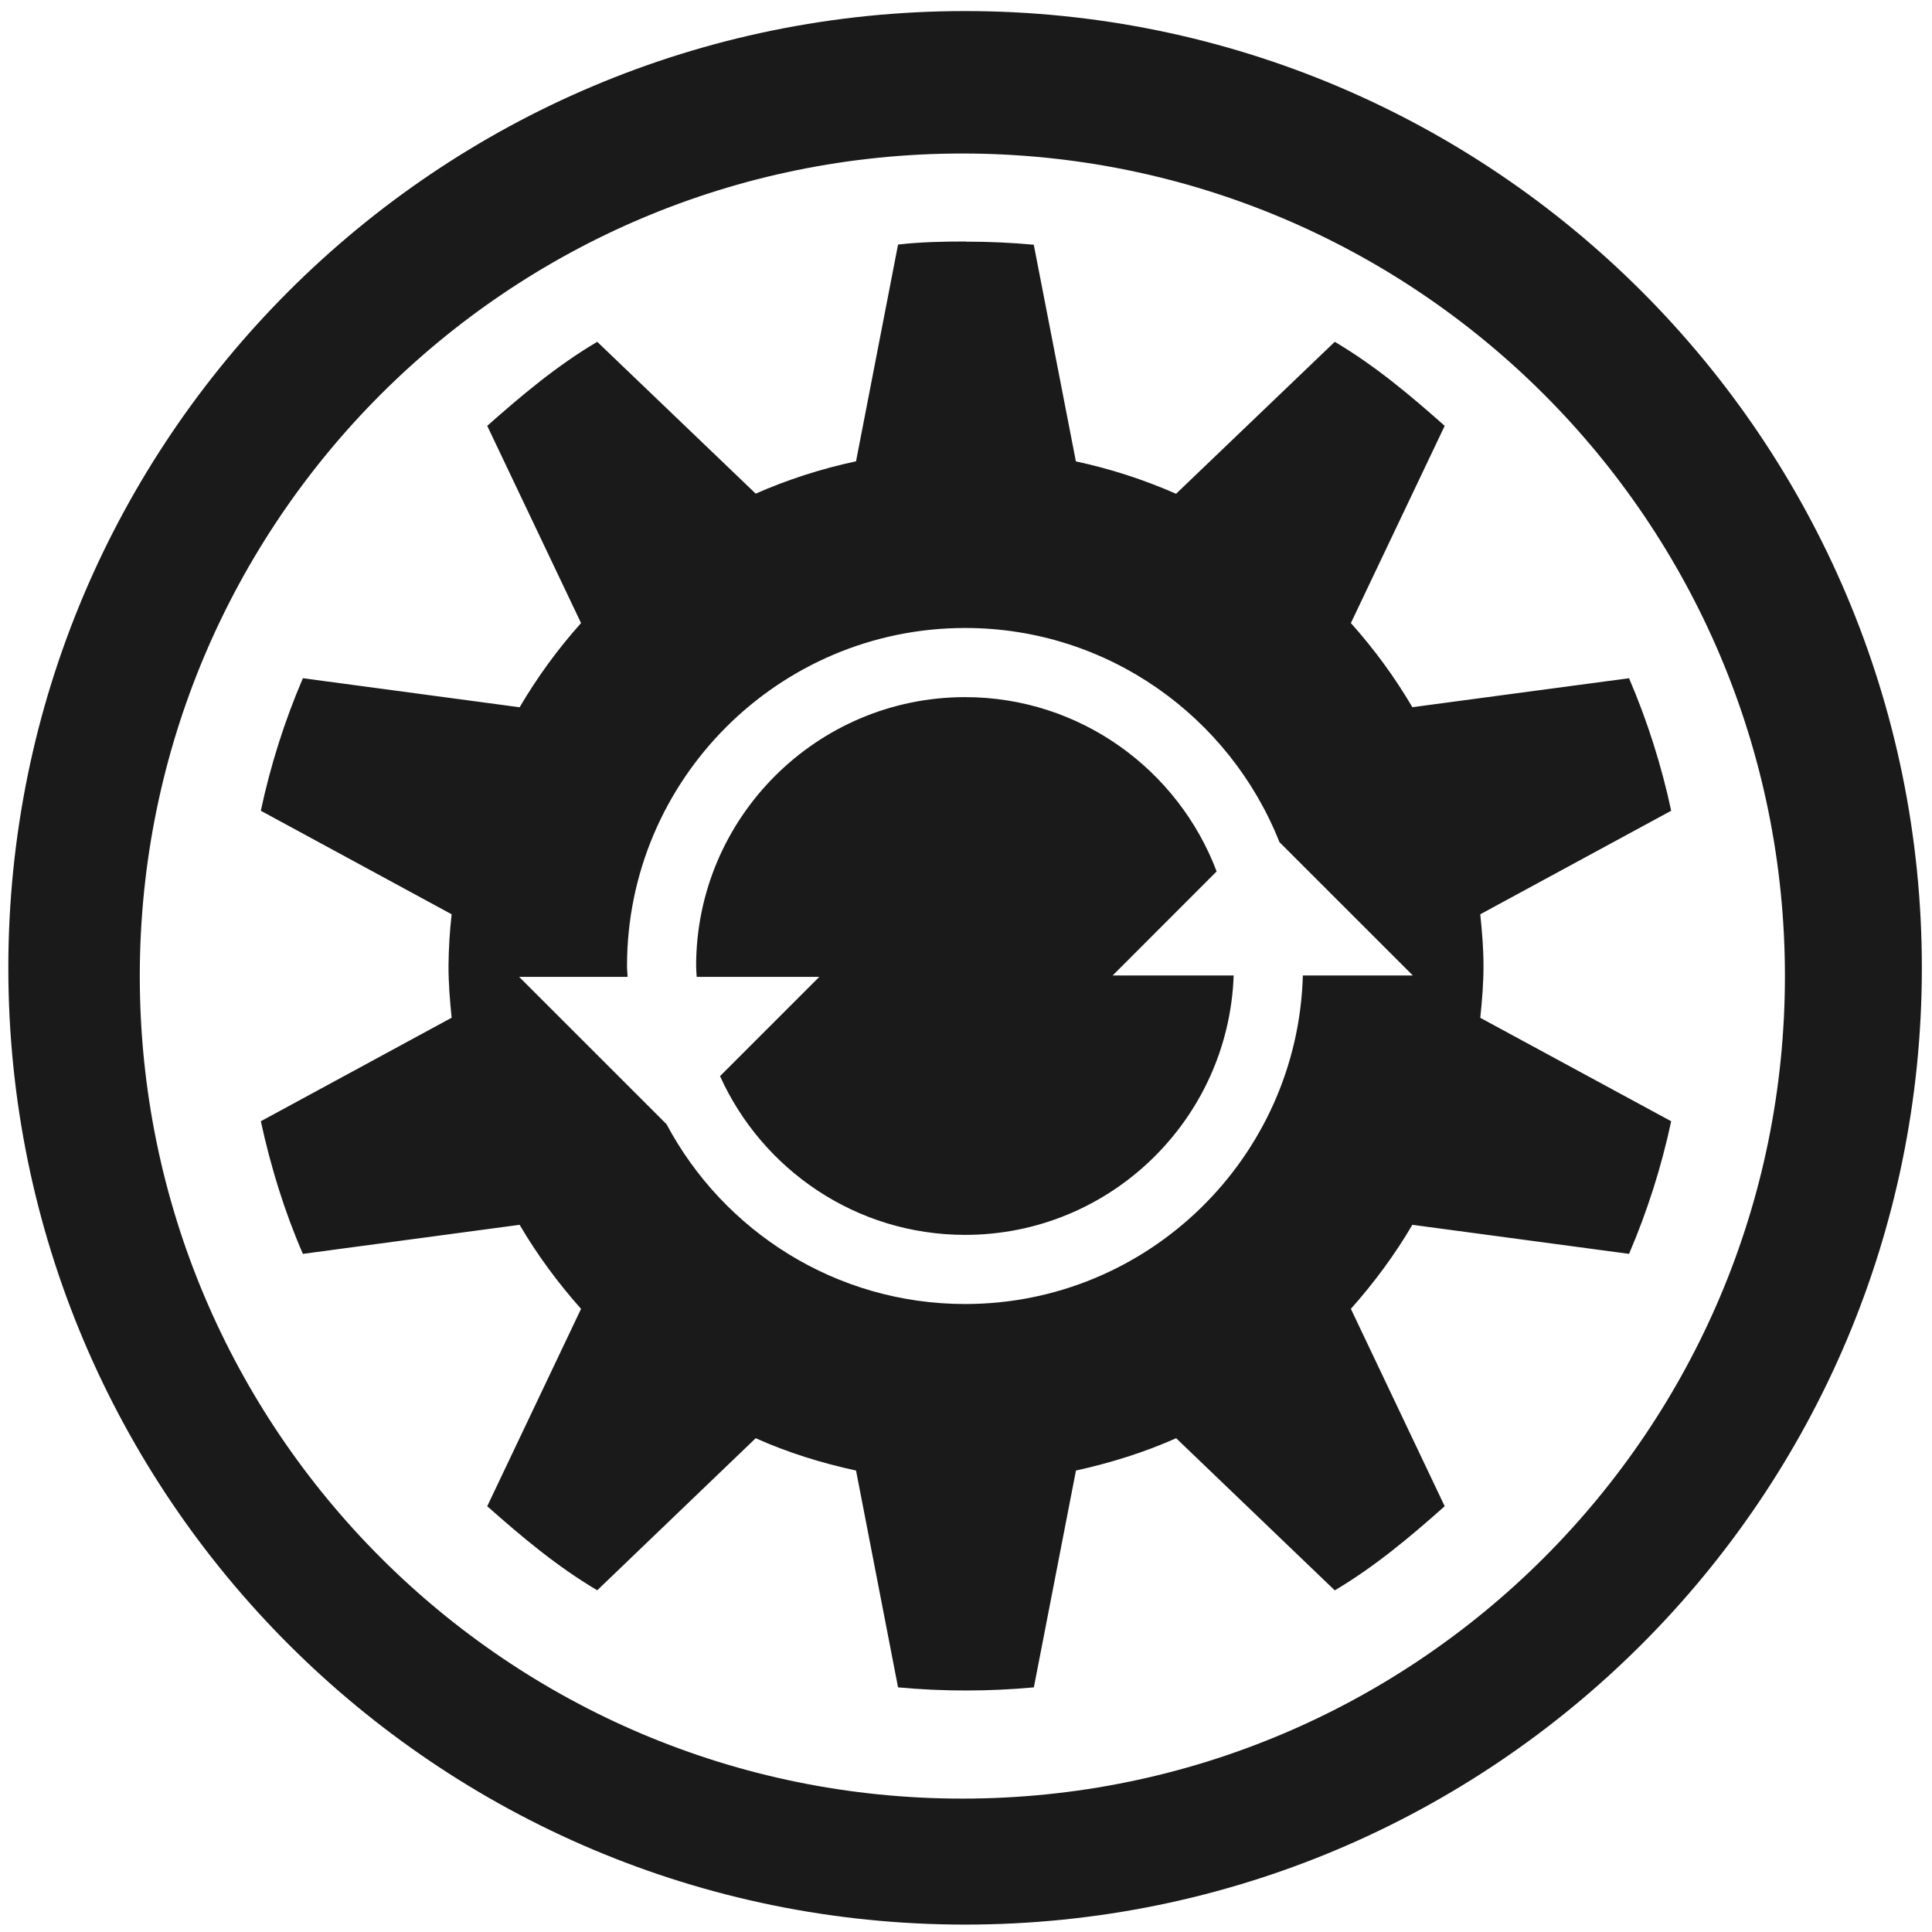
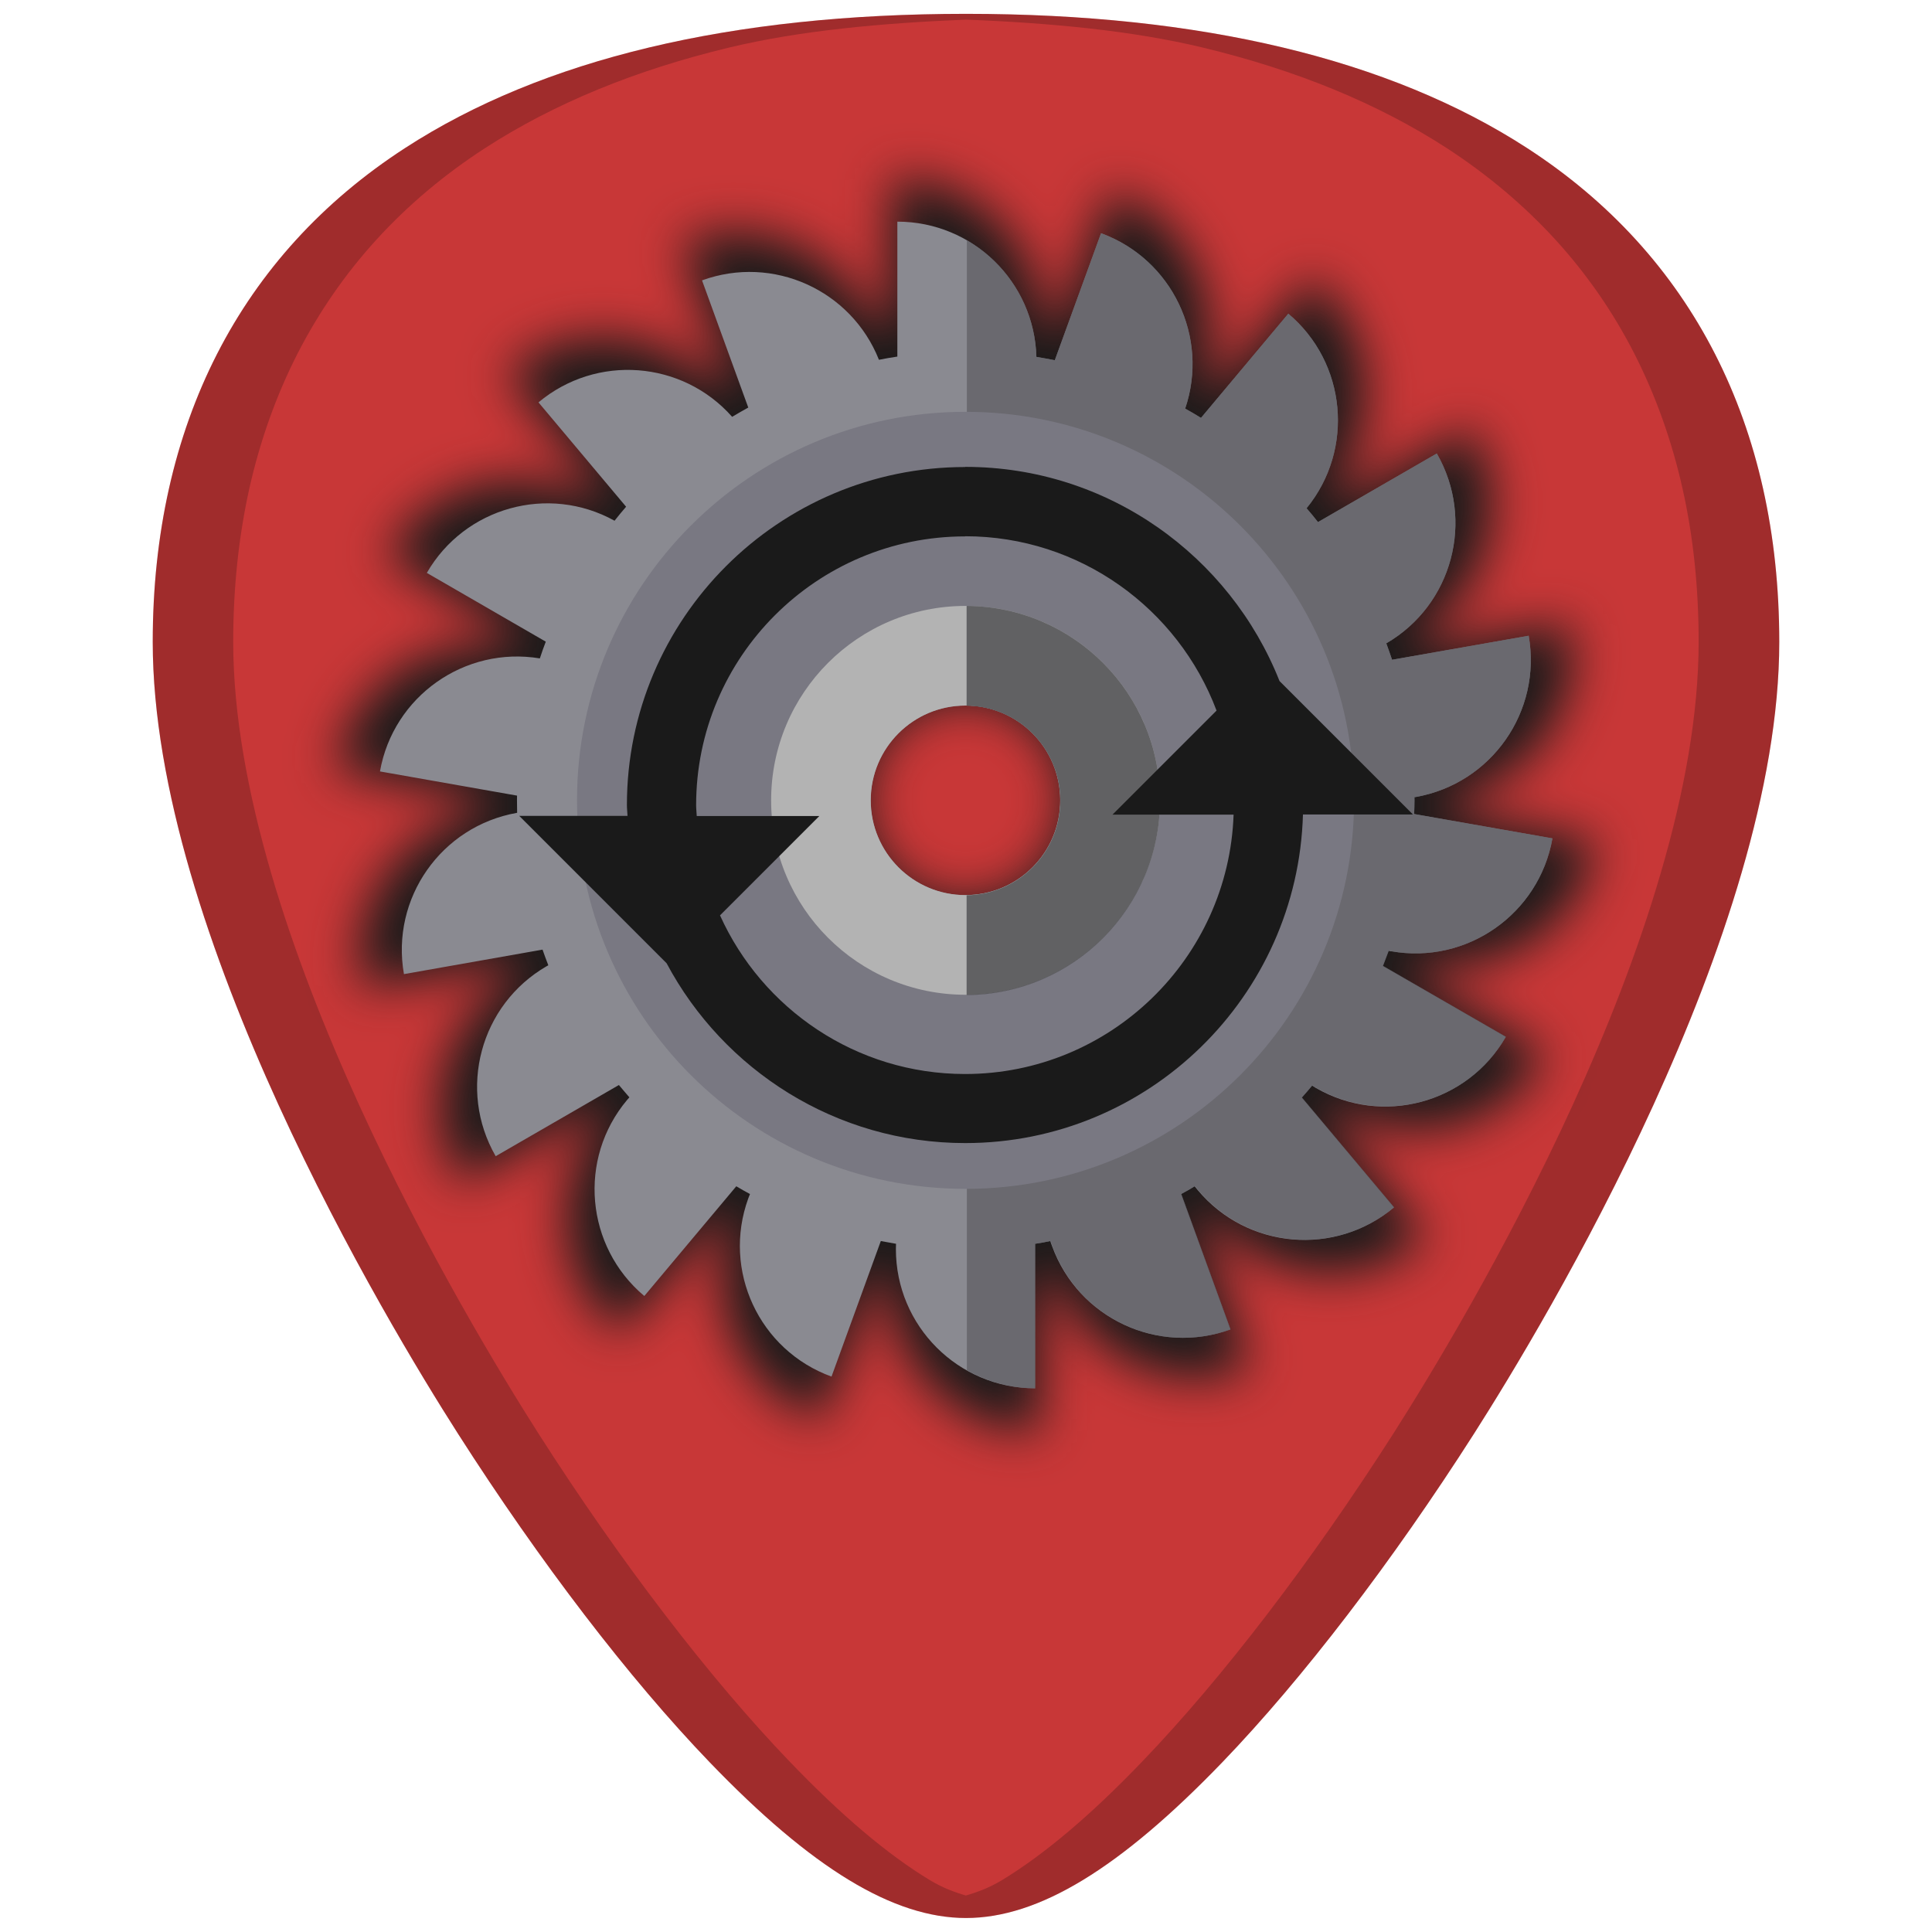
<svg xmlns="http://www.w3.org/2000/svg" width="48" height="48" viewBox="0 0 12.7 12.7" version="1.1" id="svg829">
  <defs id="defs823">
    <clipPath clipPathUnits="userSpaceOnUse" id="clipPath927">
      <g id="use929">
        <path style="fill:#2ca089;stroke-width:0.041" d="m -5.744,283.475 -10.956,10.956 0.303,0.303 0.773,-0.772 0.773,0.772 -0.773,0.773 1.159,1.159 0.773,-0.772 0.773,0.772 -0.773,0.773 0.386,0.386 10.956,-10.955 z m -0.608,1.214 0.773,0.773 -0.773,0.773 -0.772,-0.773 z m -1.545,1.546 0.773,0.772 -0.773,0.773 -0.773,-0.773 z m 3.477,0.386 0.773,0.773 -0.773,0.773 -0.772,-0.773 z m -5.023,1.159 0.773,0.773 -0.773,0.773 -0.773,-0.773 z m 3.478,0.387 0.773,0.772 -0.773,0.773 -0.773,-0.773 z m -5.023,1.159 0.772,0.773 -0.772,0.772 -0.773,-0.772 z m 3.477,0.386 0.773,0.773 -0.773,0.773 -0.773,-0.773 z m -5.023,1.159 0.773,0.773 -0.773,0.773 -0.773,-0.773 z m 3.478,0.387 0.772,0.773 -0.772,0.772 -0.773,-0.772 z m -5.023,1.159 0.773,0.773 -0.773,0.773 -0.772,-0.773 z m 3.478,0.386 0.773,0.773 -0.773,0.773 -0.773,-0.773 z m -1.546,1.546 0.773,0.773 -0.773,0.773 -0.772,-0.773 z" id="path970" />
        <path style="fill:#1a1a1a;fill-opacity:1;stroke-width:0.139" d="m -9.549,285.309 a 5.407,5.407 0 0 1 5.407,5.407 5.407,5.407 0 0 1 -5.407,5.407 5.407,5.407 0 0 1 -5.407,-5.407 5.407,5.407 0 0 1 5.407,-5.407 z" id="path972" />
      </g>
    </clipPath>
    <clipPath clipPathUnits="userSpaceOnUse" id="clipPath944">
      <g id="use946" transform="translate(0,-3.9583333e-6)">
        <g clip-path="url(#clipPath927)" id="g959">
          <g id="g957">
            <path style="fill:#2ca089;stroke-width:0.041" d="m -5.744,283.475 -10.956,10.956 0.303,0.303 0.773,-0.772 0.773,0.772 -0.773,0.773 1.159,1.159 0.773,-0.772 0.773,0.772 -0.773,0.773 0.386,0.386 10.956,-10.955 z m -0.608,1.214 0.773,0.773 -0.773,0.773 -0.772,-0.773 z m -1.545,1.546 0.773,0.772 -0.773,0.773 -0.773,-0.773 z m 3.477,0.386 0.773,0.773 -0.773,0.773 -0.772,-0.773 z m -5.023,1.159 0.773,0.773 -0.773,0.773 -0.773,-0.773 z m 3.478,0.387 0.773,0.772 -0.773,0.773 -0.773,-0.773 z m -5.023,1.159 0.772,0.773 -0.772,0.772 -0.773,-0.772 z m 3.477,0.386 0.773,0.773 -0.773,0.773 -0.773,-0.773 z m -5.023,1.159 0.773,0.773 -0.773,0.773 -0.773,-0.773 z m 3.478,0.387 0.772,0.773 -0.772,0.772 -0.773,-0.772 z m -5.023,1.159 0.773,0.773 -0.773,0.773 -0.772,-0.773 z m 3.478,0.386 0.773,0.773 -0.773,0.773 -0.773,-0.773 z m -1.546,1.546 0.773,0.773 -0.773,0.773 -0.772,-0.773 z" id="path953" />
            <path style="fill:#1a1a1a;fill-opacity:1;stroke-width:0.139" d="m -9.549,285.309 a 5.407,5.407 0 0 1 5.407,5.407 5.407,5.407 0 0 1 -5.407,5.407 5.407,5.407 0 0 1 -5.407,-5.407 5.407,5.407 0 0 1 5.407,-5.407 z" id="path955" />
          </g>
        </g>
      </g>
    </clipPath>
    <clipPath clipPathUnits="userSpaceOnUse" id="clipPath978">
      <path style="fill:#1a1a1a;fill-opacity:1;stroke-width:0.139" d="m -9.549,285.309 a 5.407,5.407 0 0 1 5.407,5.407 5.407,5.407 0 0 1 -5.407,5.407 5.407,5.407 0 0 1 -5.407,-5.407 5.407,5.407 0 0 1 5.407,-5.407 z" id="path980" />
    </clipPath>
+     <filter style="color-interpolation-filters:sRGB" id="filter947" x="-0.048" width="1.096" y="-0.048" height="1.096">
+       <feGaussianBlur stdDeviation="0.164" id="feGaussianBlur949" />
+     </filter>
  </defs>
  <g id="layer1" transform="translate(0,-284.3)">
-     <path style="fill:#1a1a1a;fill-opacity:1;stroke-width:0.525" d="M 23.979 0.275 A 23.771 23.771 0 0 0 0.207 24.047 A 23.771 23.771 0 0 0 23.979 47.816 A 23.771 23.771 0 0 0 47.748 24.047 A 23.771 23.771 0 0 0 23.979 0.275 z M 23.91 3.814 A 20.436 20.436 0 0 1 44.346 24.25 A 20.436 20.436 0 0 1 23.91 44.686 A 20.436 20.436 0 0 1 3.473 24.25 A 20.436 20.436 0 0 1 23.91 3.814 z M 23.998 6 C 23.432 6 22.868 6.012 22.312 6.076 L 21.268 11.461 A 12.889 12.889 0 0 0 18.775 12.264 L 14.838 8.492 C 13.838 9.084 12.97 9.814 12.105 10.58 L 14.436 15.48 A 13.005 13.005 0 0 0 12.91 17.572 L 7.525 16.85 A 17.77 17.77 0 0 0 6.48 20.143 L 11.221 22.715 A 12.41 12.41 0 0 0 11.143 24 C 11.143 24.444 11.177 24.853 11.221 25.285 L 6.48 27.857 C 6.73 29.002 7.068 30.101 7.525 31.152 L 12.91 30.43 C 13.347 31.176 13.865 31.877 14.436 32.518 L 12.105 37.422 C 12.97 38.188 13.838 38.918 14.838 39.51 L 18.775 35.732 C 19.562 36.085 20.406 36.349 21.268 36.535 L 22.312 41.922 A 18.305 18.305 0 0 0 25.686 41.922 L 26.732 36.535 C 27.591 36.346 28.436 36.082 29.221 35.732 L 33.162 39.512 C 34.16 38.92 35.031 38.188 35.893 37.422 L 33.562 32.518 C 34.133 31.877 34.653 31.175 35.09 30.43 L 40.473 31.152 A 17.77 17.77 0 0 0 41.52 27.857 L 36.777 25.287 C 36.821 24.857 36.857 24.445 36.857 24 C 36.857 23.556 36.821 23.147 36.777 22.715 L 41.52 20.143 A 17.765 17.765 0 0 0 40.473 16.85 L 35.09 17.57 A 13.005 13.005 0 0 0 33.562 15.48 L 35.893 10.58 C 35.031 9.814 34.16 9.084 33.162 8.492 L 29.219 12.268 A 12.897 12.897 0 0 0 26.73 11.463 L 25.684 6.08 A 18.305 18.305 0 0 0 23.998 6.004 L 23.998 6 z M 23.979 15.602 C 27.523 15.602 30.555 17.811 31.787 20.922 L 35.102 24.236 L 32.369 24.236 C 32.242 28.757 28.531 32.398 23.979 32.398 C 20.767 32.398 17.974 30.586 16.561 27.932 L 12.898 24.27 L 15.592 24.27 C 15.589 24.179 15.578 24.091 15.578 24 C 15.578 19.37 19.346 15.602 23.979 15.602 z M 23.979 17.32 C 20.293 17.32 17.295 20.317 17.295 24 C 17.295 24.091 17.305 24.18 17.309 24.27 L 20.355 24.27 L 17.889 26.736 C 18.937 29.057 21.269 30.68 23.979 30.68 C 27.584 30.68 30.524 27.81 30.65 24.236 L 27.643 24.236 L 30.227 21.65 C 29.272 19.125 26.836 17.321 23.979 17.32 z " transform="matrix(0.2645833,0,0,0.2645833,0,284.3)" id="path862" />
+     <g id="g960">
+       <path id="path844" d="m 6.35,284.391 c -1.543,0 -2.784,0.296 -3.687,0.882 -1.085,0.703 -1.659,1.826 -1.659,3.247 0,1.912 1.536,4.468 2.007,5.205 0.538,0.842 1.125,1.609 1.653,2.158 0.673,0.7 1.209,1.025 1.686,1.025 0.478,0 1.013,-0.326 1.686,-1.025 0.528,-0.549 1.115,-1.316 1.653,-2.158 0.471,-0.738 2.007,-3.293 2.007,-5.205 2.4e-5,-1.421 -0.573,-2.544 -1.658,-3.247 -0.903,-0.585 -2.144,-0.882 -3.687,-0.882 z" style="fill:#c83737;stroke-width:0.024" />
+       <path transform="matrix(1.004111,0,0,1.004111,-0.02610599,-1.190498)" id="path6-3" d="m 9.337,290.619 c 0.532,0.094 1.039,-0.261 1.132,-0.793 l -0.972,-0.171 c 9.331e-4,-0.032 0.002,-0.064 0.002,-0.096 0,-0.007 -2.311e-4,-0.015 -2.828e-4,-0.022 0.003,-5.1e-4 0.006,-8.5e-4 0.009,-10e-4 0.532,-0.094 0.887,-0.601 0.793,-1.132 l -0.96,0.169 c -0.013,-0.039 -0.026,-0.077 -0.04,-0.115 0.465,-0.271 0.624,-0.867 0.355,-1.333 l -0.835,0.482 c -0.026,-0.033 -0.053,-0.065 -0.08,-0.097 0.338,-0.413 0.281,-1.023 -0.129,-1.367 l -0.614,0.732 c -0.037,-0.023 -0.074,-0.044 -0.111,-0.065 0.17,-0.502 -0.091,-1.05 -0.591,-1.232 L 6.971,286.469 c -0.043,-0.009 -0.086,-0.016 -0.129,-0.023 -0.014,-0.527 -0.446,-0.95 -0.977,-0.95 v 0.948 c -0.044,0.006 -0.087,0.014 -0.13,0.023 -0.194,-0.49 -0.744,-0.739 -1.242,-0.558 l 0.325,0.893 c -0.038,0.021 -0.076,0.043 -0.113,0.066 C 4.356,286.471 3.752,286.424 3.345,286.766 l 0.615,0.733 c -0.028,0.032 -0.055,0.065 -0.082,0.099 -0.465,-0.257 -1.052,-0.096 -1.319,0.367 l 0.836,0.483 c -0.015,0.039 -0.029,0.078 -0.042,0.118 -0.528,-0.088 -1.03,0.266 -1.123,0.794 l 0.963,0.17 c -1.058e-4,0.011 -3.902e-4,0.021 -3.902e-4,0.031 0,0.03 5.146e-4,0.06 0.001,0.089 -8.312e-4,1.4e-4 -0.002,2.4e-4 -0.002,3.7e-4 -0.532,0.094 -0.887,0.601 -0.793,1.132 l 0.973,-0.172 c 0.013,0.037 0.027,0.073 0.041,0.11 -0.004,0.002 -0.008,0.004 -0.012,0.006 -0.468,0.27 -0.628,0.868 -0.358,1.335 l 0.866,-0.5 c 0.024,0.029 0.049,0.058 0.074,0.086 -0.005,0.006 -0.011,0.012 -0.016,0.019 -0.347,0.414 -0.293,1.03 0.12,1.377 l 0.648,-0.773 c 0.032,0.019 0.064,0.037 0.096,0.055 -0.004,0.01 -0.008,0.02 -0.012,0.03 -0.185,0.507 0.077,1.068 0.584,1.253 l 0.347,-0.952 c 0.036,0.006 0.071,0.013 0.107,0.019 -4.806e-4,0.013 -9.33e-4,0.025 -9.33e-4,0.038 0,0.54 0.438,0.977 0.977,0.977 v -1.015 c 0.036,-0.005 0.071,-0.012 0.107,-0.019 0.004,0.012 0.008,0.025 0.012,0.037 0.185,0.507 0.746,0.769 1.253,0.584 L 7.861,292.325 c 0.032,-0.018 0.064,-0.036 0.095,-0.054 0.007,0.01 0.015,0.019 0.022,0.028 0.347,0.414 0.964,0.467 1.377,0.12 l -0.647,-0.771 c 0.025,-0.028 0.049,-0.056 0.072,-0.085 0.008,0.005 0.017,0.011 0.025,0.015 0.468,0.27 1.065,0.11 1.335,-0.358 l -0.863,-0.498 c 0.014,-0.035 0.027,-0.071 0.04,-0.107 0.007,10e-4 0.013,0.003 0.019,0.004 z m -2.991,-0.394 c -0.368,0 -0.665,-0.298 -0.665,-0.665 0,-0.368 0.298,-0.665 0.665,-0.665 0.368,0 0.665,0.298 0.665,0.665 0,0.368 -0.298,0.665 -0.665,0.665 z" style="fill:#1a1a1a;stroke-width:0.018;filter:url(#filter947)" />
+       <path id="path4588" d="m 6.35,284.391 c -1.543,0 -2.784,0.296 -3.687,0.882 -1.085,0.703 -1.659,1.826 -1.659,3.247 0,1.912 1.536,4.468 2.007,5.205 0.538,0.842 1.125,1.609 1.653,2.158 0.673,0.7 1.209,1.025 1.686,1.025 0.478,0 1.013,-0.326 1.686,-1.025 0.528,-0.549 1.115,-1.316 1.653,-2.158 0.471,-0.738 2.007,-3.293 2.007,-5.205 2.5e-5,-1.421 -0.573,-2.544 -1.658,-3.247 -0.903,-0.585 -2.144,-0.882 -3.687,-0.882 z m 0,0.038 c 0.559,0.022 1.09,0.072 1.554,0.183 0.308,0.074 0.596,0.166 0.864,0.276 0.267,0.11 0.514,0.238 0.74,0.384 0.271,0.176 0.51,0.378 0.717,0.604 0.206,0.226 0.38,0.477 0.519,0.75 0.139,0.273 0.245,0.569 0.316,0.885 0.071,0.316 0.106,0.652 0.106,1.008 0,0.478 -0.096,0.996 -0.248,1.516 -0.151,0.52 -0.358,1.042 -0.579,1.527 -0.443,0.97 -0.945,1.793 -1.18,2.162 -0.538,0.842 -1.125,1.609 -1.653,2.158 -0.336,0.35 -0.639,0.606 -0.916,0.775 -0.084,0.051 -0.164,0.081 -0.241,0.103 -0.077,-0.022 -0.156,-0.052 -0.24,-0.103 -0.278,-0.169 -0.58,-0.425 -0.916,-0.775 -0.528,-0.549 -1.115,-1.316 -1.653,-2.158 -0.235,-0.369 -0.737,-1.192 -1.18,-2.162 -0.221,-0.485 -0.428,-1.007 -0.579,-1.527 -0.151,-0.52 -0.248,-1.038 -0.248,-1.516 0,-0.355 0.036,-0.692 0.106,-1.008 0.071,-0.316 0.177,-0.612 0.316,-0.885 0.14,-0.273 0.313,-0.524 0.519,-0.75 0.206,-0.226 0.445,-0.428 0.717,-0.604 0.226,-0.146 0.473,-0.274 0.74,-0.384 0.267,-0.11 0.556,-0.202 0.864,-0.276 0.465,-0.111 0.996,-0.16 1.554,-0.183 z" style="opacity:0.2;fill:#000000;stroke-width:0.024" />
+       <path id="path6" d="m 9.145,290.553 c 0.497,0.088 0.972,-0.244 1.06,-0.742 l -0.909,-0.16 c 8.73e-4,-0.03 0.002,-0.06 0.002,-0.09 0,-0.007 -2.16e-4,-0.014 -2.65e-4,-0.021 0.003,-4.8e-4 0.006,-7.9e-4 0.009,-10e-4 0.497,-0.088 0.83,-0.562 0.742,-1.06 l -0.898,0.158 c -0.012,-0.036 -0.025,-0.072 -0.038,-0.108 0.435,-0.253 0.584,-0.811 0.332,-1.248 l -0.781,0.451 c -0.024,-0.031 -0.049,-0.061 -0.075,-0.091 0.316,-0.387 0.263,-0.957 -0.12,-1.279 l -0.574,0.685 c -0.034,-0.021 -0.069,-0.042 -0.104,-0.061 0.159,-0.469 -0.085,-0.982 -0.553,-1.153 l -0.304,0.835 c -0.04,-0.008 -0.08,-0.015 -0.121,-0.022 -0.014,-0.493 -0.417,-0.889 -0.914,-0.889 v 0.887 c -0.041,0.006 -0.081,0.013 -0.121,0.021 -0.182,-0.458 -0.696,-0.692 -1.163,-0.522 l 0.304,0.836 c -0.036,0.02 -0.071,0.04 -0.106,0.061 -0.327,-0.37 -0.892,-0.414 -1.273,-0.095 l 0.576,0.686 c -0.026,0.03 -0.052,0.061 -0.076,0.092 -0.435,-0.241 -0.985,-0.089 -1.234,0.343 l 0.782,0.452 c -0.014,0.036 -0.027,0.073 -0.039,0.11 -0.494,-0.082 -0.964,0.249 -1.051,0.743 l 0.901,0.159 c -9.9e-5,0.01 -3.65e-4,0.019 -3.65e-4,0.029 0,0.028 4.82e-4,0.056 0.001,0.084 -7.78e-4,1.3e-4 -0.002,2.2e-4 -0.002,3.4e-4 -0.497,0.088 -0.83,0.562 -0.742,1.06 l 0.911,-0.161 c 0.012,0.035 0.025,0.069 0.038,0.103 -0.004,0.002 -0.007,0.004 -0.011,0.006 -0.437,0.253 -0.587,0.812 -0.335,1.249 l 0.81,-0.468 c 0.022,0.027 0.046,0.054 0.069,0.081 -0.005,0.006 -0.01,0.011 -0.015,0.017 -0.325,0.387 -0.274,0.964 0.113,1.289 L 4.84,292.098 c 0.03,0.018 0.06,0.035 0.09,0.051 -0.004,0.009 -0.008,0.019 -0.011,0.028 -0.173,0.475 0.072,1 0.547,1.172 l 0.324,-0.891 c 0.033,0.006 0.067,0.012 0.1,0.018 -4.5e-4,0.012 -8.74e-4,0.023 -8.74e-4,0.035 0,0.505 0.409,0.915 0.915,0.915 v -0.95 c 0.034,-0.005 0.067,-0.011 0.1,-0.018 0.004,0.011 0.007,0.023 0.012,0.034 0.173,0.475 0.698,0.719 1.172,0.547 l -0.324,-0.89 c 0.03,-0.016 0.06,-0.033 0.089,-0.051 0.007,0.009 0.014,0.018 0.021,0.026 0.325,0.387 0.902,0.437 1.289,0.113 l -0.606,-0.722 c 0.023,-0.026 0.046,-0.052 0.068,-0.079 0.008,0.005 0.016,0.01 0.024,0.015 0.437,0.253 0.997,0.103 1.249,-0.335 l -0.808,-0.466 c 0.013,-0.033 0.026,-0.067 0.038,-0.1 0.006,10e-4 0.012,0.003 0.018,0.004 z m -2.799,-0.369 c -0.344,0 -0.623,-0.279 -0.623,-0.623 0,-0.344 0.279,-0.623 0.623,-0.623 0.344,0 0.623,0.279 0.623,0.623 0,0.344 -0.279,0.623 -0.623,0.623 z" style="fill:#8a8a91;stroke-width:0.017" />
+       <path id="path8" d="m 9.145,290.553 c 0.497,0.088 0.972,-0.244 1.06,-0.742 l -0.909,-0.16 c 8.73e-4,-0.03 0.002,-0.06 0.002,-0.09 0,-0.007 -2.16e-4,-0.014 -2.65e-4,-0.021 0.003,-4.8e-4 0.006,-7.9e-4 0.009,-10e-4 0.497,-0.088 0.83,-0.562 0.742,-1.06 l -0.898,0.158 c -0.012,-0.036 -0.025,-0.072 -0.038,-0.108 0.435,-0.253 0.584,-0.811 0.332,-1.248 l -0.781,0.451 c -0.024,-0.031 -0.049,-0.061 -0.075,-0.091 0.316,-0.387 0.263,-0.957 -0.12,-1.279 l -0.574,0.685 c -0.034,-0.021 -0.069,-0.042 -0.104,-0.061 0.159,-0.469 -0.085,-0.982 -0.553,-1.153 l -0.304,0.835 c -0.04,-0.008 -0.08,-0.015 -0.121,-0.022 -0.009,-0.328 -0.191,-0.613 -0.457,-0.767 v 3.058 c 0.341,0.004 0.616,0.281 0.616,0.623 0,0.342 -0.275,0.619 -0.616,0.623 v 3.124 c 0.133,0.075 0.287,0.119 0.45,0.119 v -0.95 c 0.034,-0.005 0.067,-0.011 0.1,-0.018 0.004,0.011 0.007,0.023 0.012,0.034 0.173,0.475 0.698,0.719 1.172,0.547 l -0.324,-0.891 c 0.03,-0.016 0.06,-0.033 0.089,-0.051 0.007,0.009 0.014,0.018 0.021,0.026 0.325,0.387 0.902,0.437 1.289,0.113 l -0.606,-0.722 c 0.023,-0.026 0.046,-0.052 0.068,-0.079 0.008,0.005 0.016,0.01 0.024,0.015 0.437,0.253 0.997,0.103 1.249,-0.335 l -0.808,-0.466 c 0.013,-0.033 0.026,-0.067 0.038,-0.1 0.006,10e-4 0.012,0.003 0.018,0.004 z" style="opacity:0.64;fill:#57565c;stroke-width:0.017" />
+       <path id="path10-3" d="m 6.347,287.007 c -1.411,0 -2.554,1.144 -2.554,2.554 0,1.411 1.144,2.554 2.554,2.554 1.411,0 2.554,-1.144 2.554,-2.554 0,-1.411 -1.144,-2.554 -2.554,-2.554 z m 0,3.799 c -0.687,0 -1.244,-0.557 -1.244,-1.244 0,-0.687 0.557,-1.244 1.244,-1.244 0.687,0 1.244,0.557 1.244,1.244 0,0.687 -0.557,1.244 -1.244,1.244 z" style="fill:#797882;stroke-width:0.033" />
+       <path id="path10" d="m 6.347,288.283 c -0.706,0 -1.278,0.572 -1.278,1.278 0,0.706 0.572,1.278 1.278,1.278 0.706,0 1.278,-0.572 1.278,-1.278 0,-0.706 -0.572,-1.278 -1.278,-1.278 z m 0,1.901 c -0.344,0 -0.623,-0.279 -0.623,-0.623 0,-0.344 0.279,-0.623 0.623,-0.623 0.344,0 0.623,0.279 0.623,0.623 0,0.344 -0.279,0.623 -0.623,0.623 z" style="fill:#b3b3b3;stroke-width:0.017" />
+       <path id="path12" d="m 7.625,289.561 c 0,-0.704 -0.569,-1.274 -1.271,-1.278 v 0.656 c 1.7e-5,0 3.4e-5,0 5e-5,0 0.344,0.004 0.616,0.284 0.616,0.623 0,0.342 -0.276,0.619 -0.616,0.623 -1.7e-5,0 -3.3e-5,0 -5e-5,0 v 0.656 c 0.703,-0.004 1.271,-0.574 1.271,-1.278 z" style="opacity:0.7;fill:#3e3e42;stroke-width:0.017" />
+       <path id="path830" d="m 6.344,287.37 c -1.226,0 -2.223,0.997 -2.223,2.222 0,0.024 0.003,0.047 0.004,0.071 H 3.413 l 0.969,0.969 c 0.374,0.702 1.113,1.182 1.963,1.182 1.205,0 2.186,-0.963 2.22,-2.16 h 0.723 l -0.877,-0.877 c -0.326,-0.823 -1.128,-1.408 -2.066,-1.408 z m 0,0.455 c 0.756,5e-5 1.401,0.477 1.653,1.146 l -0.684,0.684 h 0.796 c -0.033,0.945 -0.811,1.705 -1.765,1.705 -0.717,0 -1.334,-0.429 -1.611,-1.043 l 0.653,-0.653 H 4.58 c -9.525e-4,-0.024 -0.004,-0.047 -0.004,-0.071 0,-0.975 0.793,-1.767 1.768,-1.767 z" style="fill:#1a1a1a;fill-opacity:1;stroke-width:0.139" />
+     </g>
  </g>
</svg>
